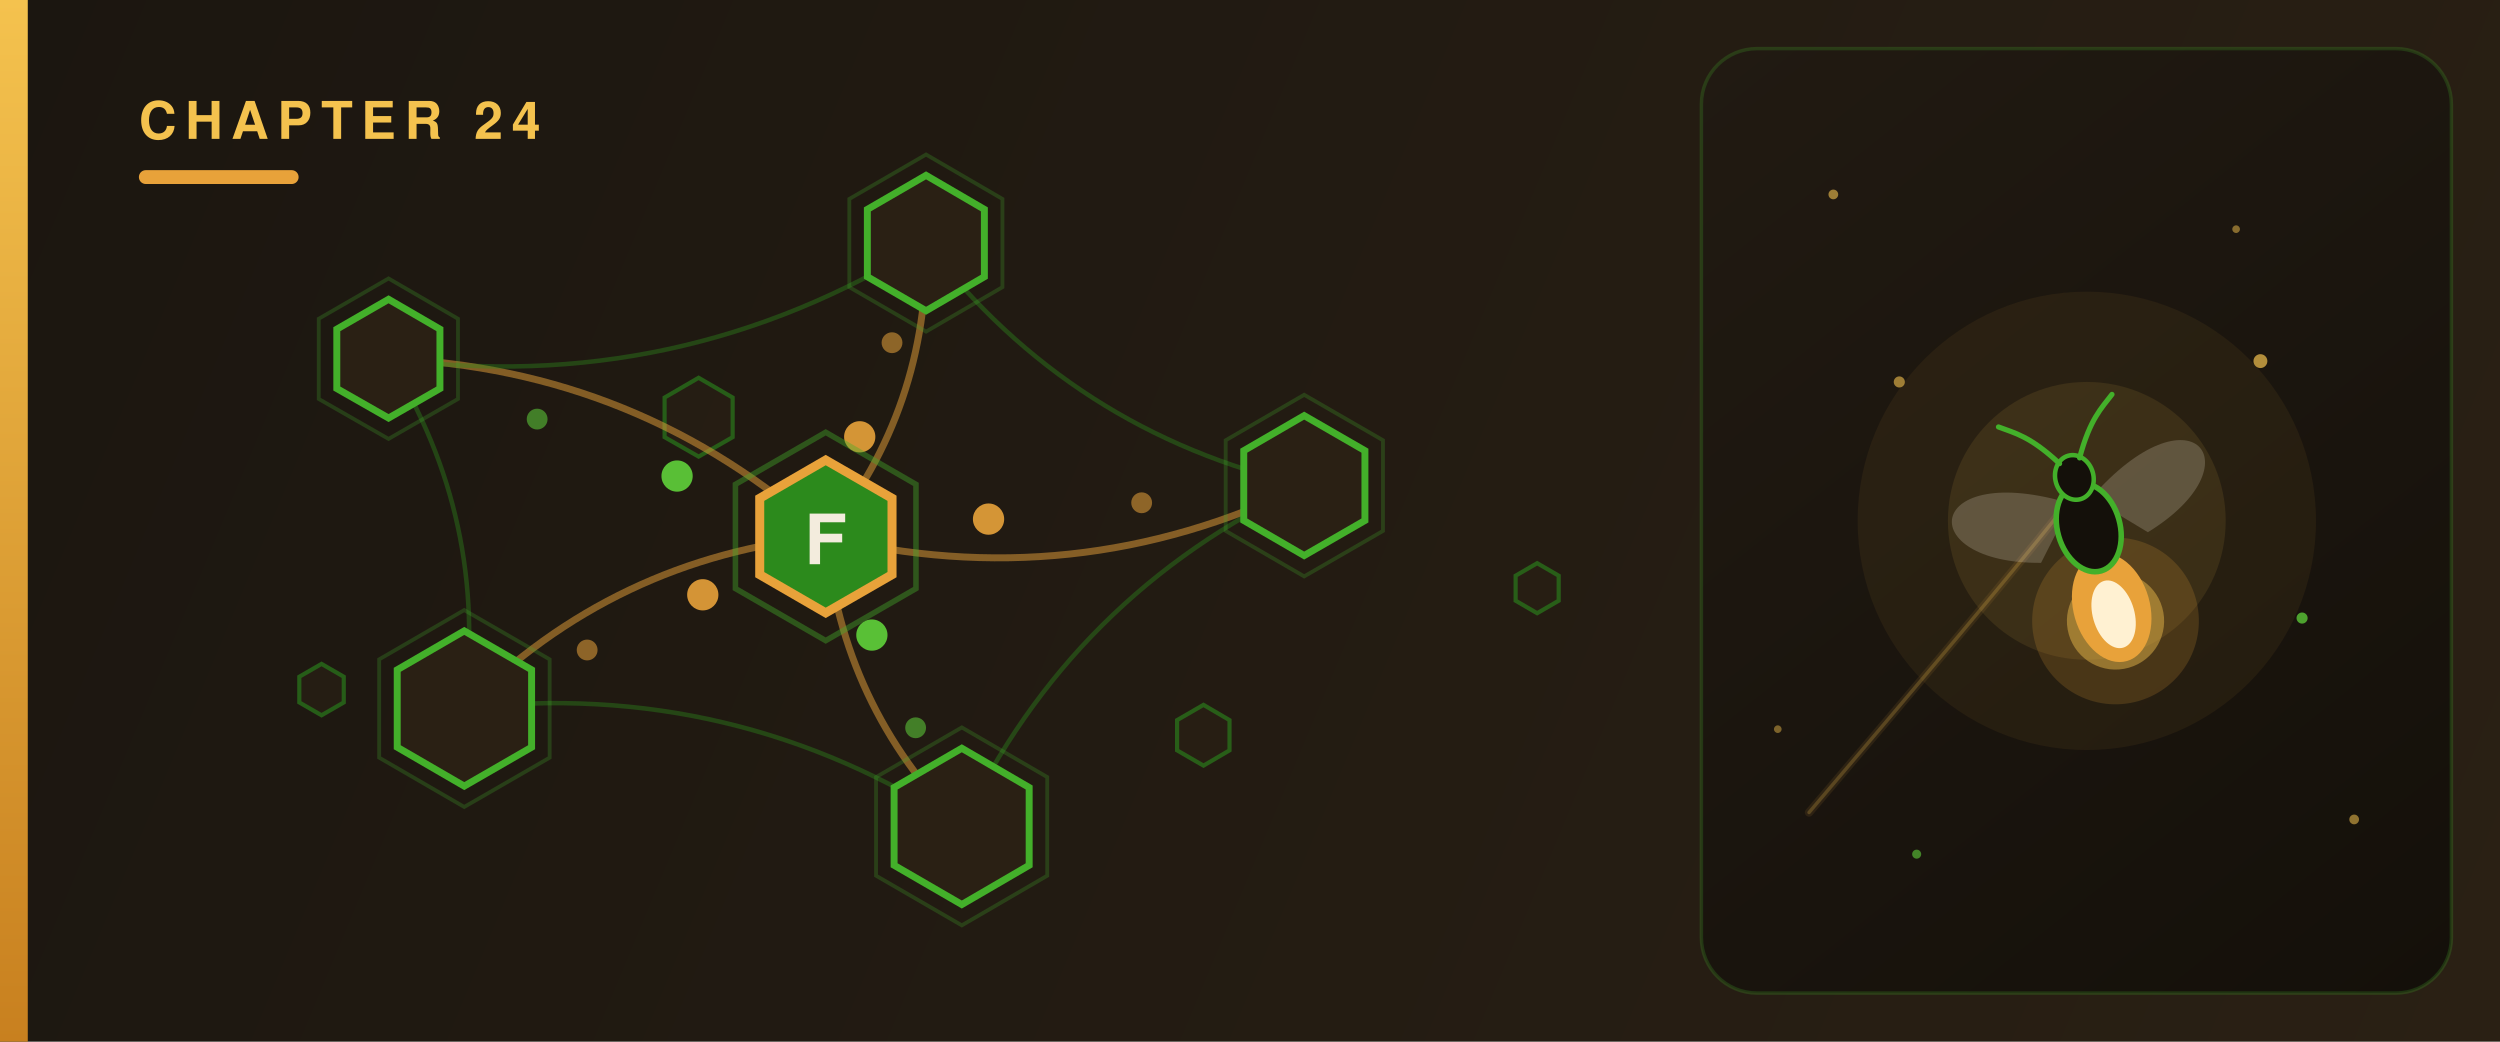
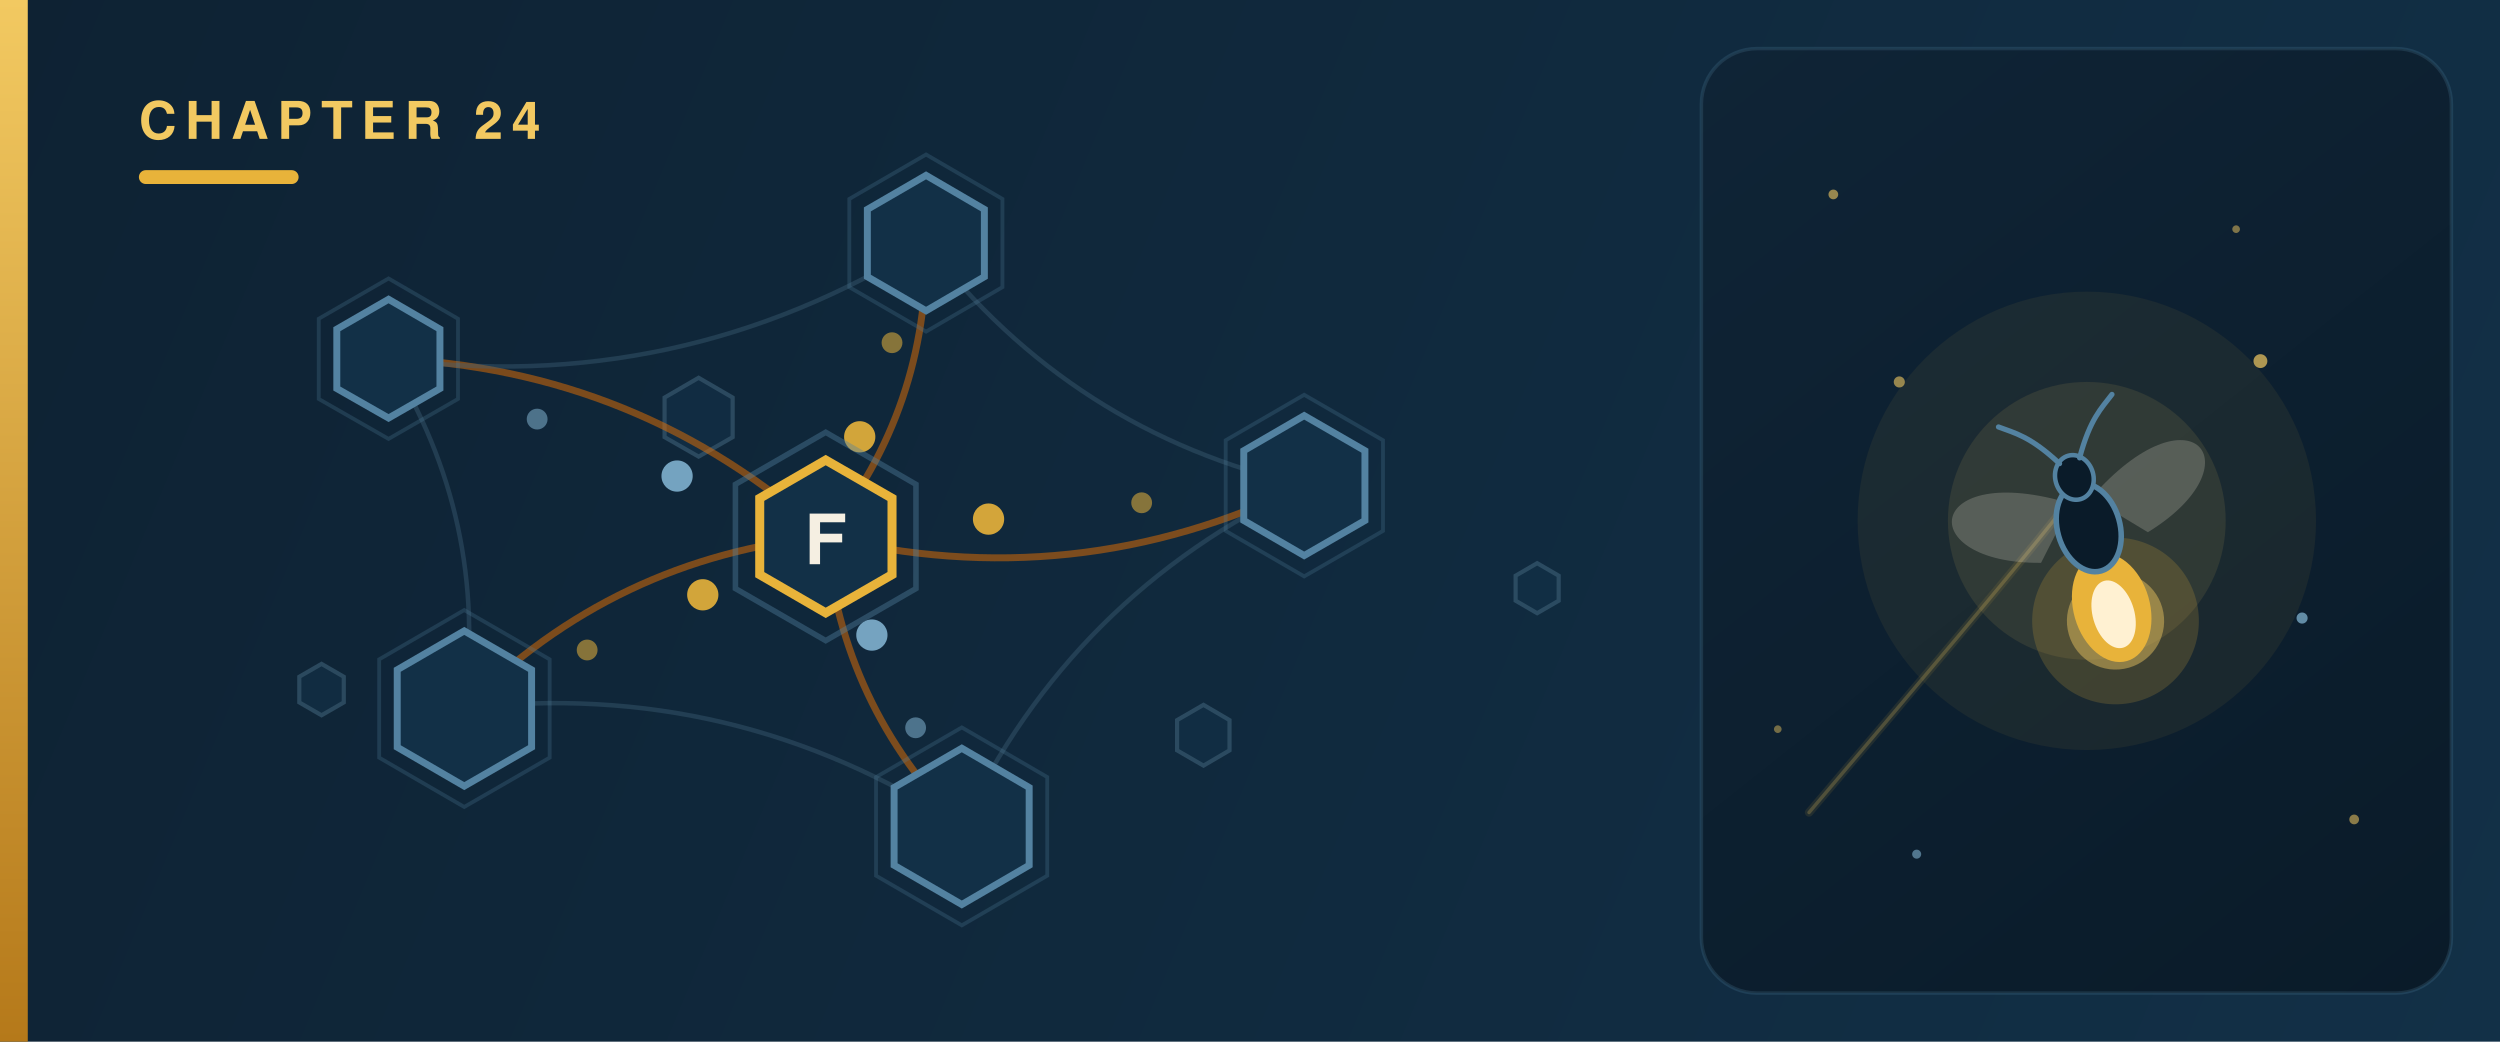
<svg xmlns="http://www.w3.org/2000/svg" viewBox="0 0 720 300" role="img" aria-label="Firefly for Java by Example — opener for chapter 24" font-family="Avenir Next,Avenir,Helvetica Neue,Helvetica,Arial,sans-serif">
  <defs>
    <linearGradient id="fld" x1="0" y1="0" x2="720" y2="300" gradientUnits="userSpaceOnUse">
-       <stop offset="0" stop-color="#1B1610" />
-       <stop offset="1" stop-color="#2A2014" />
+       <stop offset="0" stop-color="#0E2233" />
+       <stop offset="1" stop-color="#123047" />
    </linearGradient>
    <linearGradient id="pnl" x1="490" y1="14" x2="706" y2="286" gradientUnits="userSpaceOnUse">
-       <stop offset="0" stop-color="#211A12" />
-       <stop offset="1" stop-color="#14100A" />
+       <stop offset="0" stop-color="#0F2436" />
+       <stop offset="1" stop-color="#0A1B29" />
    </linearGradient>
    <linearGradient id="grh" x1="0" y1="0" x2="0" y2="300" gradientUnits="userSpaceOnUse">
-       <stop offset="0" stop-color="#f4c24e" />
-       <stop offset="1" stop-color="#c8801f" />
+       <stop offset="0" stop-color="#F2C961" />
+       <stop offset="1" stop-color="#B5791A" />
    </linearGradient>
  </defs>
  <rect width="720" height="300" fill="url(#fld)" />
  <rect x="0" y="0" width="8" height="300" fill="url(#grh)" />
  <rect x="490" y="14" width="216" height="272" rx="16" fill="url(#pnl)" />
-   <rect x="490" y="14" width="216" height="272" rx="16" fill="none" stroke="#43b02a" stroke-width="1" opacity="0.22" />
-   <g fill="#f4c24e">
+   <rect x="490" y="14" width="216" height="272" rx="16" fill="none" stroke="#5382A1" stroke-width="1" opacity="0.22" />
+   <g fill="#F2C961">
    <circle cx="528" cy="56" r="1.4" opacity="0.6" />
    <circle cx="678" cy="236" r="1.4" opacity="0.55" />
    <circle cx="644" cy="66" r="1.1" opacity="0.5" />
    <circle cx="512" cy="210" r="1.1" opacity="0.45" />
  </g>
-   <circle cx="552" cy="246" r="1.3" fill="#5fd13a" opacity="0.6" />
-   <text x="40" y="40" fill="#f4c24e" font-size="15" font-weight="800" letter-spacing="2.5">CHAPTER 24</text>
-   <rect x="40" y="49" width="46" height="4" rx="2" fill="#e8a23a" />
-   <polygon points="354.1,216.1 346.6,220.5 339.0,216.1 339.0,207.4 346.6,203.0 354.1,207.4" fill="#2A2014" stroke="#2c8a1c" stroke-width="1.2" opacity="0.6" />
-   <polygon points="448.9,173.0 442.7,176.6 436.5,173.0 436.5,165.8 442.7,162.2 448.9,165.8" fill="#2A2014" stroke="#2c8a1c" stroke-width="1.2" opacity="0.6" />
-   <polygon points="99.0,202.3 92.6,206.0 86.2,202.3 86.2,194.9 92.6,191.2 99.0,194.9" fill="#2A2014" stroke="#2c8a1c" stroke-width="1.2" opacity="0.6" />
-   <polygon points="211.0,125.9 201.2,131.5 191.4,125.9 191.4,114.5 201.2,108.8 211.0,114.5" fill="#2A2014" stroke="#2c8a1c" stroke-width="1.2" opacity="0.6" />
-   <g fill="none" stroke="#e8a23a" stroke-width="2" opacity="0.50">
+   <circle cx="552" cy="246" r="1.3" fill="#7FB0CE" opacity="0.6" />
+   <text x="40" y="40" fill="#F2C961" font-size="15" font-weight="800" letter-spacing="2.5">CHAPTER 24</text>
+   <rect x="40" y="49" width="46" height="4" rx="2" fill="#E8B33A" />
+   <polygon points="354.1,216.1 346.6,220.5 339.0,216.1 339.0,207.4 346.6,203.0 354.1,207.4" fill="#123047" stroke="#3E6178" stroke-width="1.2" opacity="0.6" />
+   <polygon points="448.9,173.0 442.7,176.6 436.5,173.0 436.5,165.8 442.7,162.2 448.9,165.8" fill="#123047" stroke="#3E6178" stroke-width="1.2" opacity="0.6" />
+   <polygon points="99.0,202.3 92.6,206.0 86.2,202.3 86.2,194.9 92.6,191.2 99.0,194.9" fill="#123047" stroke="#3E6178" stroke-width="1.2" opacity="0.6" />
+   <polygon points="211.0,125.9 201.2,131.5 191.4,125.9 191.4,114.5 201.2,108.8 211.0,114.5" fill="#123047" stroke="#3E6178" stroke-width="1.2" opacity="0.6" />
+   <g fill="none" stroke="#E76F00" stroke-width="2" opacity="0.50">
    <path d="M237.8,154.5 Q309.4,172.0 375.6,139.8" />
    <path d="M237.8,154.5 Q242.4,203.3 277.0,238.0" />
    <path d="M237.8,154.5 Q176.9,160.5 133.7,204.0" />
    <path d="M237.8,154.5 Q184.1,106.2 111.9,103.3" />
    <path d="M237.8,154.5 Q267.5,117.4 266.7,70.0" />
  </g>
-   <g fill="none" stroke="#2c8a1c" stroke-width="1.3" opacity="0.4">
+   <g fill="none" stroke="#3E6178" stroke-width="1.3" opacity="0.4">
    <path d="M375.6,139.8 Q308.6,171.2 277.0,238.0" />
    <path d="M277.0,238.0 Q211.5,195.2 133.7,204.0" />
    <path d="M133.7,204.0 Q140.9,149.7 111.9,103.3" />
    <path d="M111.9,103.3 Q195.3,114.5 266.7,70.0" />
    <path d="M266.7,70.0 Q308.6,124.5 375.6,139.8" />
  </g>
-   <circle cx="284.7" cy="149.5" r="4.5" fill="#e8a23a" opacity="0.9" />
-   <circle cx="328.8" cy="144.8" r="3.0" fill="#e8a23a" opacity="0.55" />
-   <circle cx="251.1" cy="182.9" r="4.5" fill="#5fd13a" opacity="0.9" />
-   <circle cx="263.7" cy="209.6" r="3.0" fill="#5fd13a" opacity="0.55" />
-   <circle cx="202.4" cy="171.3" r="4.5" fill="#e8a23a" opacity="0.9" />
-   <circle cx="169.1" cy="187.2" r="3.0" fill="#e8a23a" opacity="0.55" />
-   <circle cx="195.0" cy="137.1" r="4.5" fill="#5fd13a" opacity="0.9" />
-   <circle cx="154.7" cy="120.7" r="3.0" fill="#5fd13a" opacity="0.55" />
-   <circle cx="247.6" cy="125.8" r="4.5" fill="#e8a23a" opacity="0.9" />
-   <circle cx="256.9" cy="98.7" r="3.0" fill="#e8a23a" opacity="0.55" />
-   <polygon points="398.3,152.9 375.6,166.0 353.0,152.9 353.0,126.8 375.6,113.7 398.3,126.8" fill="none" stroke="#43b02a" stroke-width="1.1" opacity="0.25" />
-   <polygon points="393.1,149.9 375.6,160.0 358.2,149.9 358.2,129.8 375.6,119.7 393.1,129.8" fill="#2A2014" stroke="#43b02a" stroke-width="2.0" />
-   <polygon points="301.6,252.2 277.0,266.5 252.3,252.2 252.3,223.8 277.0,209.5 301.6,223.8" fill="none" stroke="#43b02a" stroke-width="1.1" opacity="0.25" />
-   <polygon points="296.4,249.2 277.0,260.5 257.5,249.2 257.5,226.8 277.0,215.5 296.4,226.8" fill="#2A2014" stroke="#43b02a" stroke-width="2.0" />
-   <polygon points="158.3,218.2 133.7,232.4 109.2,218.2 109.2,189.9 133.7,175.7 158.3,189.9" fill="none" stroke="#43b02a" stroke-width="1.1" opacity="0.25" />
-   <polygon points="153.1,215.2 133.7,226.4 114.4,215.2 114.4,192.9 133.7,181.7 153.1,192.9" fill="#2A2014" stroke="#43b02a" stroke-width="2.0" />
-   <polygon points="131.9,114.9 111.9,126.4 91.8,114.9 91.8,91.8 111.9,80.2 131.9,91.8" fill="none" stroke="#43b02a" stroke-width="1.1" opacity="0.25" />
-   <polygon points="126.7,111.9 111.9,120.4 97.0,111.9 97.0,94.8 111.9,86.2 126.7,94.8" fill="#2A2014" stroke="#43b02a" stroke-width="2.0" />
-   <polygon points="288.7,82.7 266.7,95.5 244.6,82.7 244.6,57.3 266.7,44.5 288.7,57.3" fill="none" stroke="#43b02a" stroke-width="1.1" opacity="0.25" />
-   <polygon points="283.5,79.7 266.7,89.5 249.8,79.7 249.8,60.3 266.7,50.5 283.5,60.3" fill="#2A2014" stroke="#43b02a" stroke-width="2.0" />
-   <polygon points="263.8,169.5 237.8,184.5 211.8,169.5 211.8,139.5 237.8,124.5 263.8,139.5" fill="none" stroke="#43b02a" stroke-width="1.6" opacity="0.4" />
-   <polygon points="256.9,165.5 237.8,176.5 218.8,165.5 218.8,143.5 237.8,132.5 256.9,143.5" fill="#2c8a1c" stroke="#e8a23a" stroke-width="2.6" />
-   <text x="237.8" y="155.5" text-anchor="middle" dominant-baseline="middle" fill="#f3ecdd" font-size="20" font-weight="800" letter-spacing="-1">F</text>
+   <circle cx="284.7" cy="149.5" r="4.5" fill="#E8B33A" opacity="0.9" />
+   <circle cx="328.8" cy="144.8" r="3.0" fill="#E8B33A" opacity="0.55" />
+   <circle cx="251.1" cy="182.9" r="4.5" fill="#7FB0CE" opacity="0.9" />
+   <circle cx="263.7" cy="209.6" r="3.0" fill="#7FB0CE" opacity="0.55" />
+   <circle cx="202.4" cy="171.3" r="4.5" fill="#E8B33A" opacity="0.9" />
+   <circle cx="169.1" cy="187.2" r="3.0" fill="#E8B33A" opacity="0.55" />
+   <circle cx="195.0" cy="137.1" r="4.5" fill="#7FB0CE" opacity="0.9" />
+   <circle cx="154.7" cy="120.7" r="3.0" fill="#7FB0CE" opacity="0.55" />
+   <circle cx="247.6" cy="125.8" r="4.5" fill="#E8B33A" opacity="0.9" />
+   <circle cx="256.9" cy="98.7" r="3.0" fill="#E8B33A" opacity="0.55" />
+   <polygon points="398.3,152.9 375.6,166.0 353.0,152.9 353.0,126.8 375.6,113.7 398.3,126.8" fill="none" stroke="#5382A1" stroke-width="1.1" opacity="0.25" />
+   <polygon points="393.1,149.9 375.6,160.0 358.2,149.9 358.2,129.8 375.6,119.7 393.1,129.8" fill="#123047" stroke="#5382A1" stroke-width="2.0" />
+   <polygon points="301.6,252.2 277.0,266.5 252.3,252.2 252.3,223.8 277.0,209.5 301.6,223.8" fill="none" stroke="#5382A1" stroke-width="1.1" opacity="0.25" />
+   <polygon points="296.4,249.2 277.0,260.5 257.5,249.2 257.5,226.8 277.0,215.5 296.4,226.8" fill="#123047" stroke="#5382A1" stroke-width="2.0" />
+   <polygon points="158.3,218.2 133.7,232.4 109.2,218.2 109.2,189.9 133.7,175.7 158.3,189.9" fill="none" stroke="#5382A1" stroke-width="1.1" opacity="0.25" />
+   <polygon points="153.1,215.2 133.7,226.4 114.4,215.2 114.4,192.9 133.7,181.7 153.1,192.9" fill="#123047" stroke="#5382A1" stroke-width="2.0" />
+   <polygon points="131.9,114.9 111.9,126.4 91.8,114.9 91.8,91.8 111.9,80.2 131.9,91.8" fill="none" stroke="#5382A1" stroke-width="1.1" opacity="0.25" />
+   <polygon points="126.7,111.9 111.9,120.4 97.0,111.9 97.0,94.8 111.9,86.2 126.7,94.8" fill="#123047" stroke="#5382A1" stroke-width="2.0" />
+   <polygon points="288.7,82.7 266.7,95.5 244.6,82.7 244.6,57.3 266.7,44.5 288.7,57.3" fill="none" stroke="#5382A1" stroke-width="1.1" opacity="0.25" />
+   <polygon points="283.5,79.7 266.7,89.5 249.8,79.7 249.8,60.3 266.7,50.5 283.5,60.3" fill="#123047" stroke="#5382A1" stroke-width="2.0" />
+   <polygon points="263.8,169.5 237.8,184.5 211.8,169.5 211.8,139.5 237.8,124.5 263.8,139.5" fill="none" stroke="#5382A1" stroke-width="1.6" opacity="0.4" />
+   <polygon points="256.9,165.5 237.8,176.5 218.8,165.5 218.8,143.5 237.8,132.5 256.9,143.5" fill="#123047" stroke="#E8B33A" stroke-width="2.6" />
+   <text x="237.8" y="155.5" text-anchor="middle" dominant-baseline="middle" fill="#F5EFE2" font-size="20" font-weight="800" letter-spacing="-1">F</text>
  <g transform="translate(601,150)">
-     <circle r="66" fill="#e8a23a" opacity="0.07" />
-     <circle r="40" fill="#f4c24e" opacity="0.10" />
-     <path d="M-80,84 C-46,44 -24,18 -8,-2" fill="none" stroke="#e8a23a" stroke-width="2.4" opacity="0.10" stroke-linecap="round" />
-     <path d="M-80,84 C-46,44 -24,18 -8,-2" fill="none" stroke="#f4c24e" stroke-width="1" opacity="0.22" stroke-linecap="round" />
+     <circle r="66" fill="#E8B33A" opacity="0.07" />
+     <circle r="40" fill="#F2C961" opacity="0.10" />
+     <path d="M-80,84 C-46,44 -24,18 -8,-2" fill="none" stroke="#E8B33A" stroke-width="2.4" opacity="0.10" stroke-linecap="round" />
+     <path d="M-80,84 C-46,44 -24,18 -8,-2" fill="none" stroke="#F2C961" stroke-width="1" opacity="0.22" stroke-linecap="round" />
    <g transform="rotate(-16)">
-       <circle cx="0" cy="30" r="24" fill="#e8a23a" opacity="0.18" />
-       <circle cx="0" cy="30" r="14" fill="#f4c24e" opacity="0.45" />
-       <path d="M-3,-6 C-40,-30 -52,-2 -16,8 Z" fill="#f3ecdd" opacity="0.20" />
-       <path d="M3,-6 C40,-30 52,-2 16,8 Z" fill="#f3ecdd" opacity="0.20" />
-       <ellipse cx="0" cy="26" rx="11" ry="16" fill="#e8a23a" />
+       <circle cx="0" cy="30" r="24" fill="#E8B33A" opacity="0.18" />
+       <circle cx="0" cy="30" r="14" fill="#F2C961" opacity="0.45" />
+       <path d="M-3,-6 C-40,-30 -52,-2 -16,8 Z" fill="#F5EFE2" opacity="0.20" />
+       <path d="M3,-6 C40,-30 52,-2 16,8 Z" fill="#F5EFE2" opacity="0.20" />
+       <ellipse cx="0" cy="26" rx="11" ry="16" fill="#E8B33A" />
      <ellipse cx="0" cy="28" rx="6" ry="10" fill="#fff1d2" />
-       <ellipse cx="0" cy="2" rx="9" ry="13" fill="#14100A" stroke="#43b02a" stroke-width="1.6" />
-       <ellipse cx="0" cy="-13" rx="5.5" ry="6.5" fill="#14100A" stroke="#43b02a" stroke-width="1.3" />
-       <path d="M-3,-18 C-9,-28 -13,-30 -17,-33" fill="none" stroke="#43b02a" stroke-width="1.5" stroke-linecap="round" />
-       <path d="M3,-18 C9,-28 13,-30 17,-33" fill="none" stroke="#43b02a" stroke-width="1.5" stroke-linecap="round" />
+       <ellipse cx="0" cy="2" rx="9" ry="13" fill="#0A1B29" stroke="#5382A1" stroke-width="1.6" />
+       <ellipse cx="0" cy="-13" rx="5.5" ry="6.5" fill="#0A1B29" stroke="#5382A1" stroke-width="1.3" />
+       <path d="M-3,-18 C-9,-28 -13,-30 -17,-33" fill="none" stroke="#5382A1" stroke-width="1.5" stroke-linecap="round" />
+       <path d="M3,-18 C9,-28 13,-30 17,-33" fill="none" stroke="#5382A1" stroke-width="1.5" stroke-linecap="round" />
    </g>
-     <circle cx="50" cy="-46" r="2" fill="#f4c24e" opacity="0.7" />
-     <circle cx="62" cy="28" r="1.6" fill="#5fd13a" opacity="0.75" />
-     <circle cx="-54" cy="-40" r="1.6" fill="#f4c24e" opacity="0.6" />
+     <circle cx="50" cy="-46" r="2" fill="#F2C961" opacity="0.7" />
+     <circle cx="62" cy="28" r="1.6" fill="#7FB0CE" opacity="0.75" />
+     <circle cx="-54" cy="-40" r="1.6" fill="#F2C961" opacity="0.6" />
  </g>
</svg>
